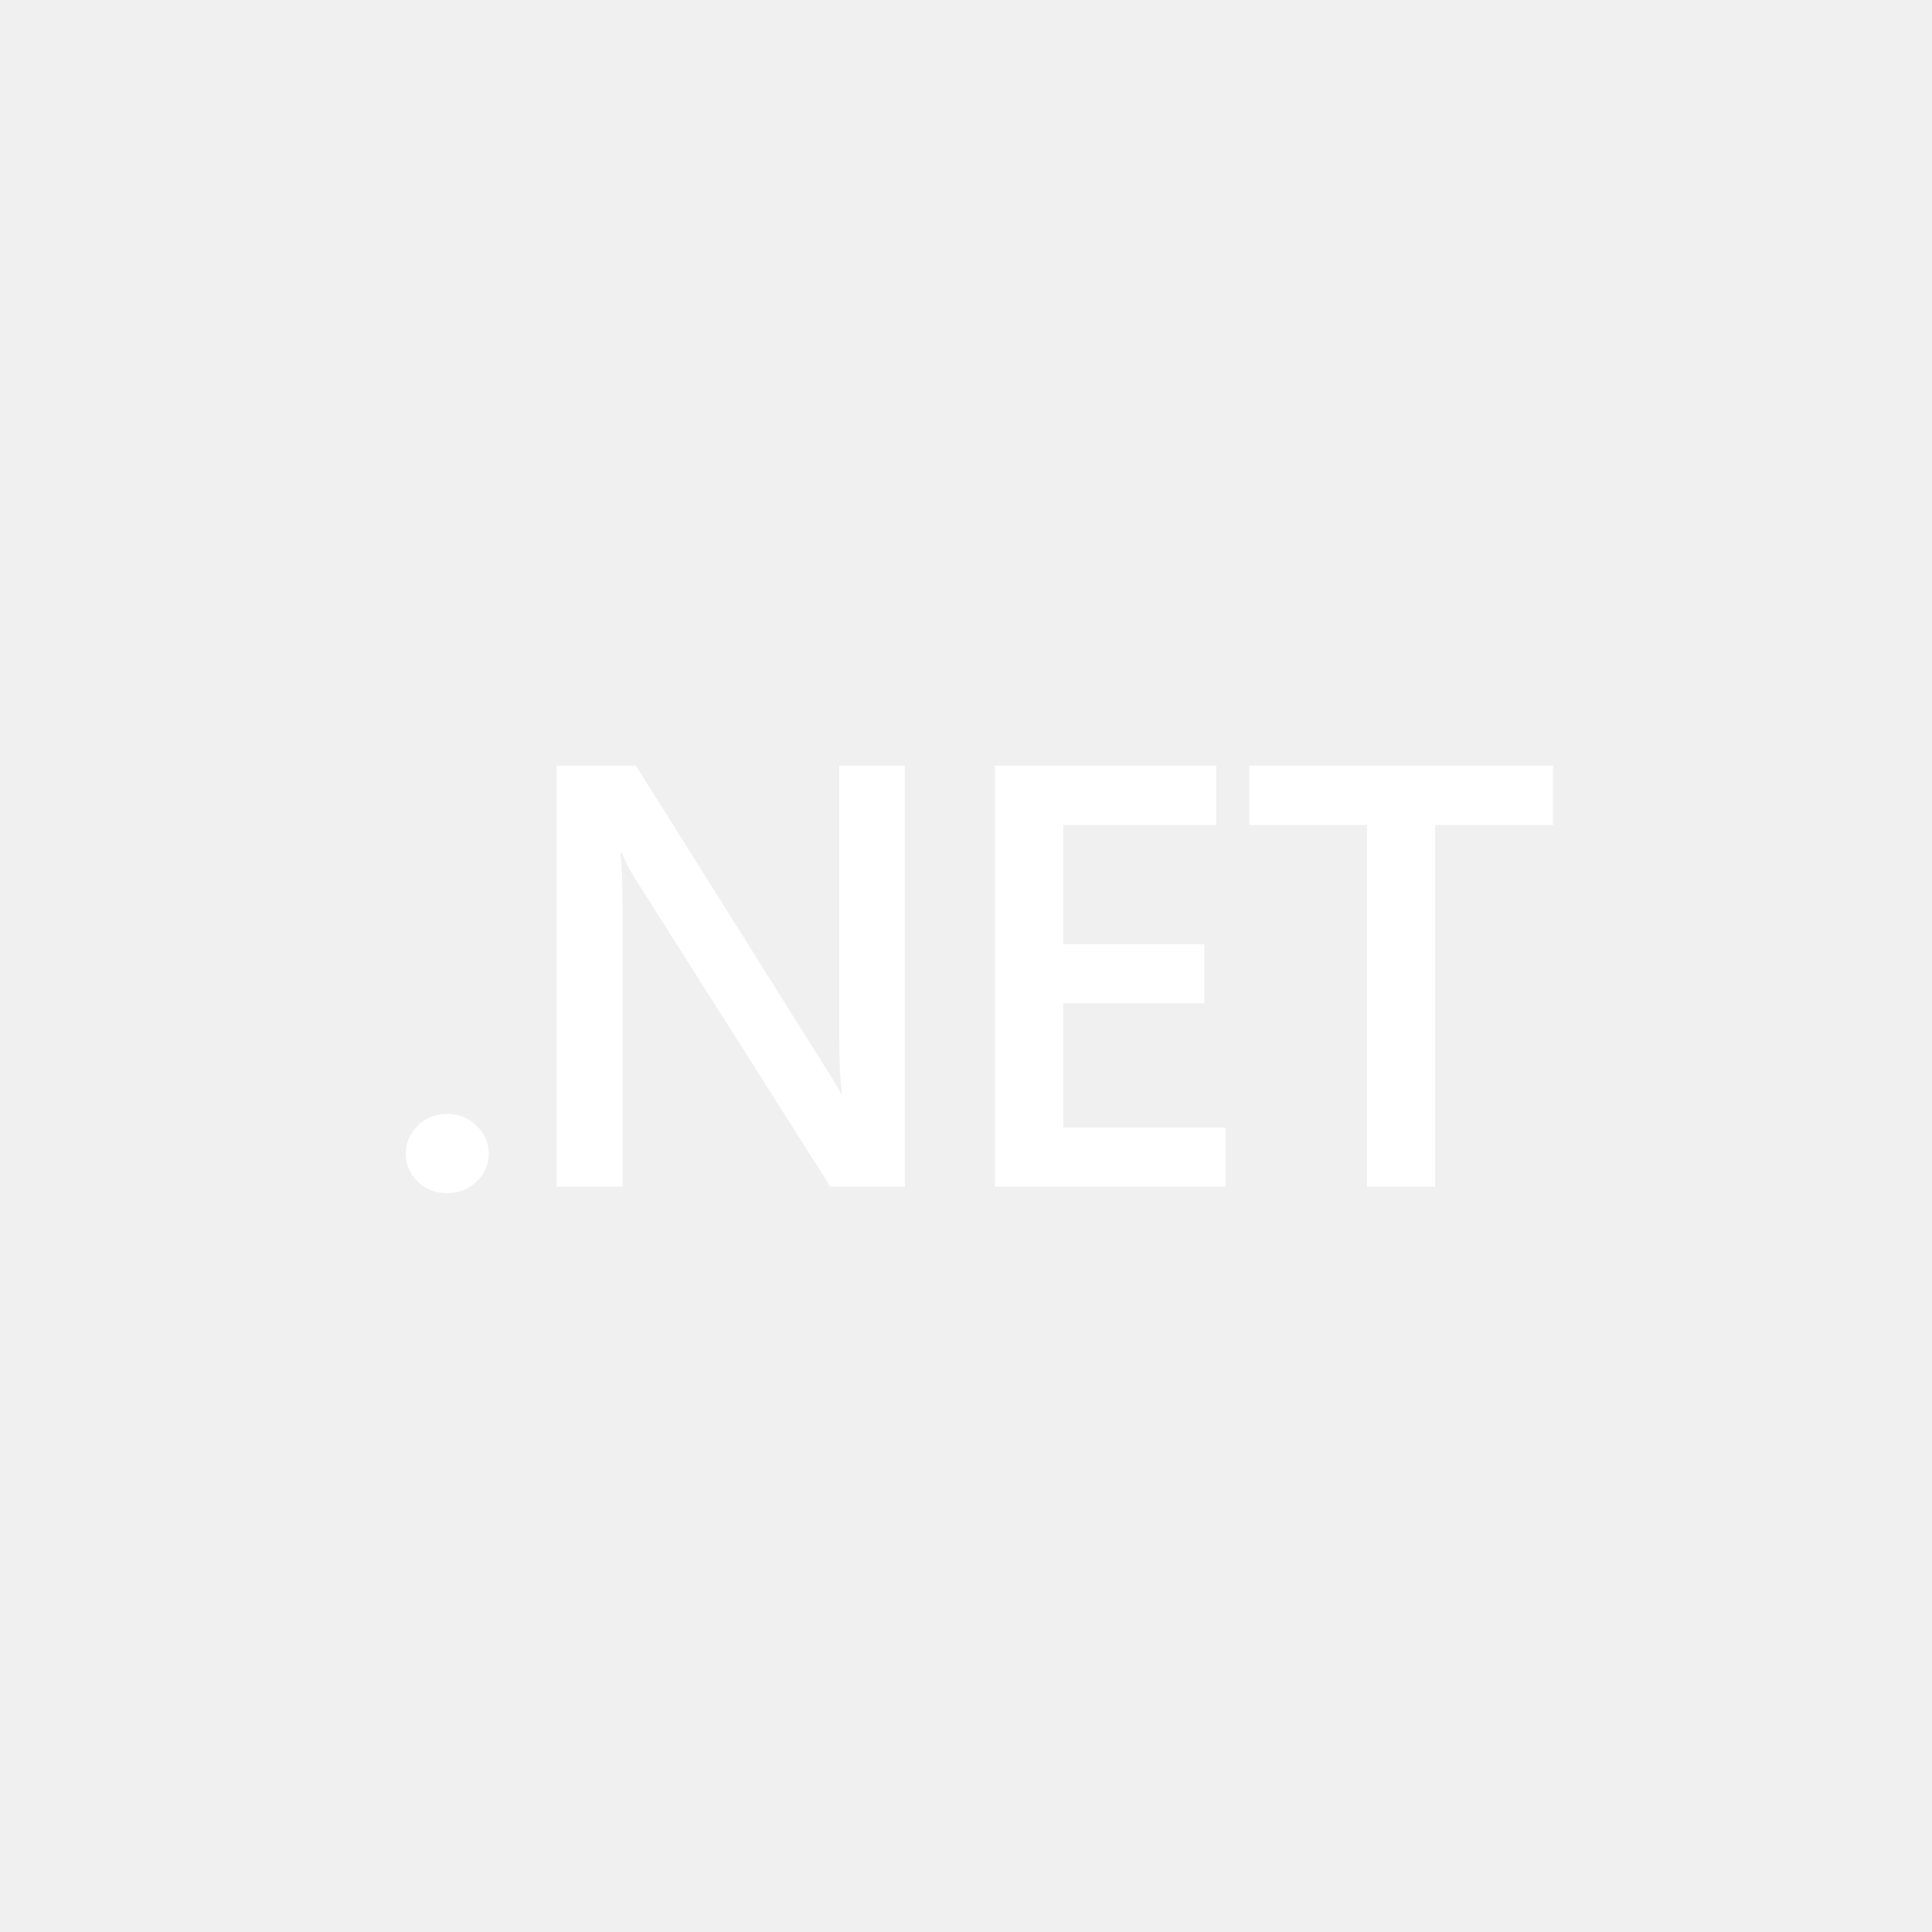
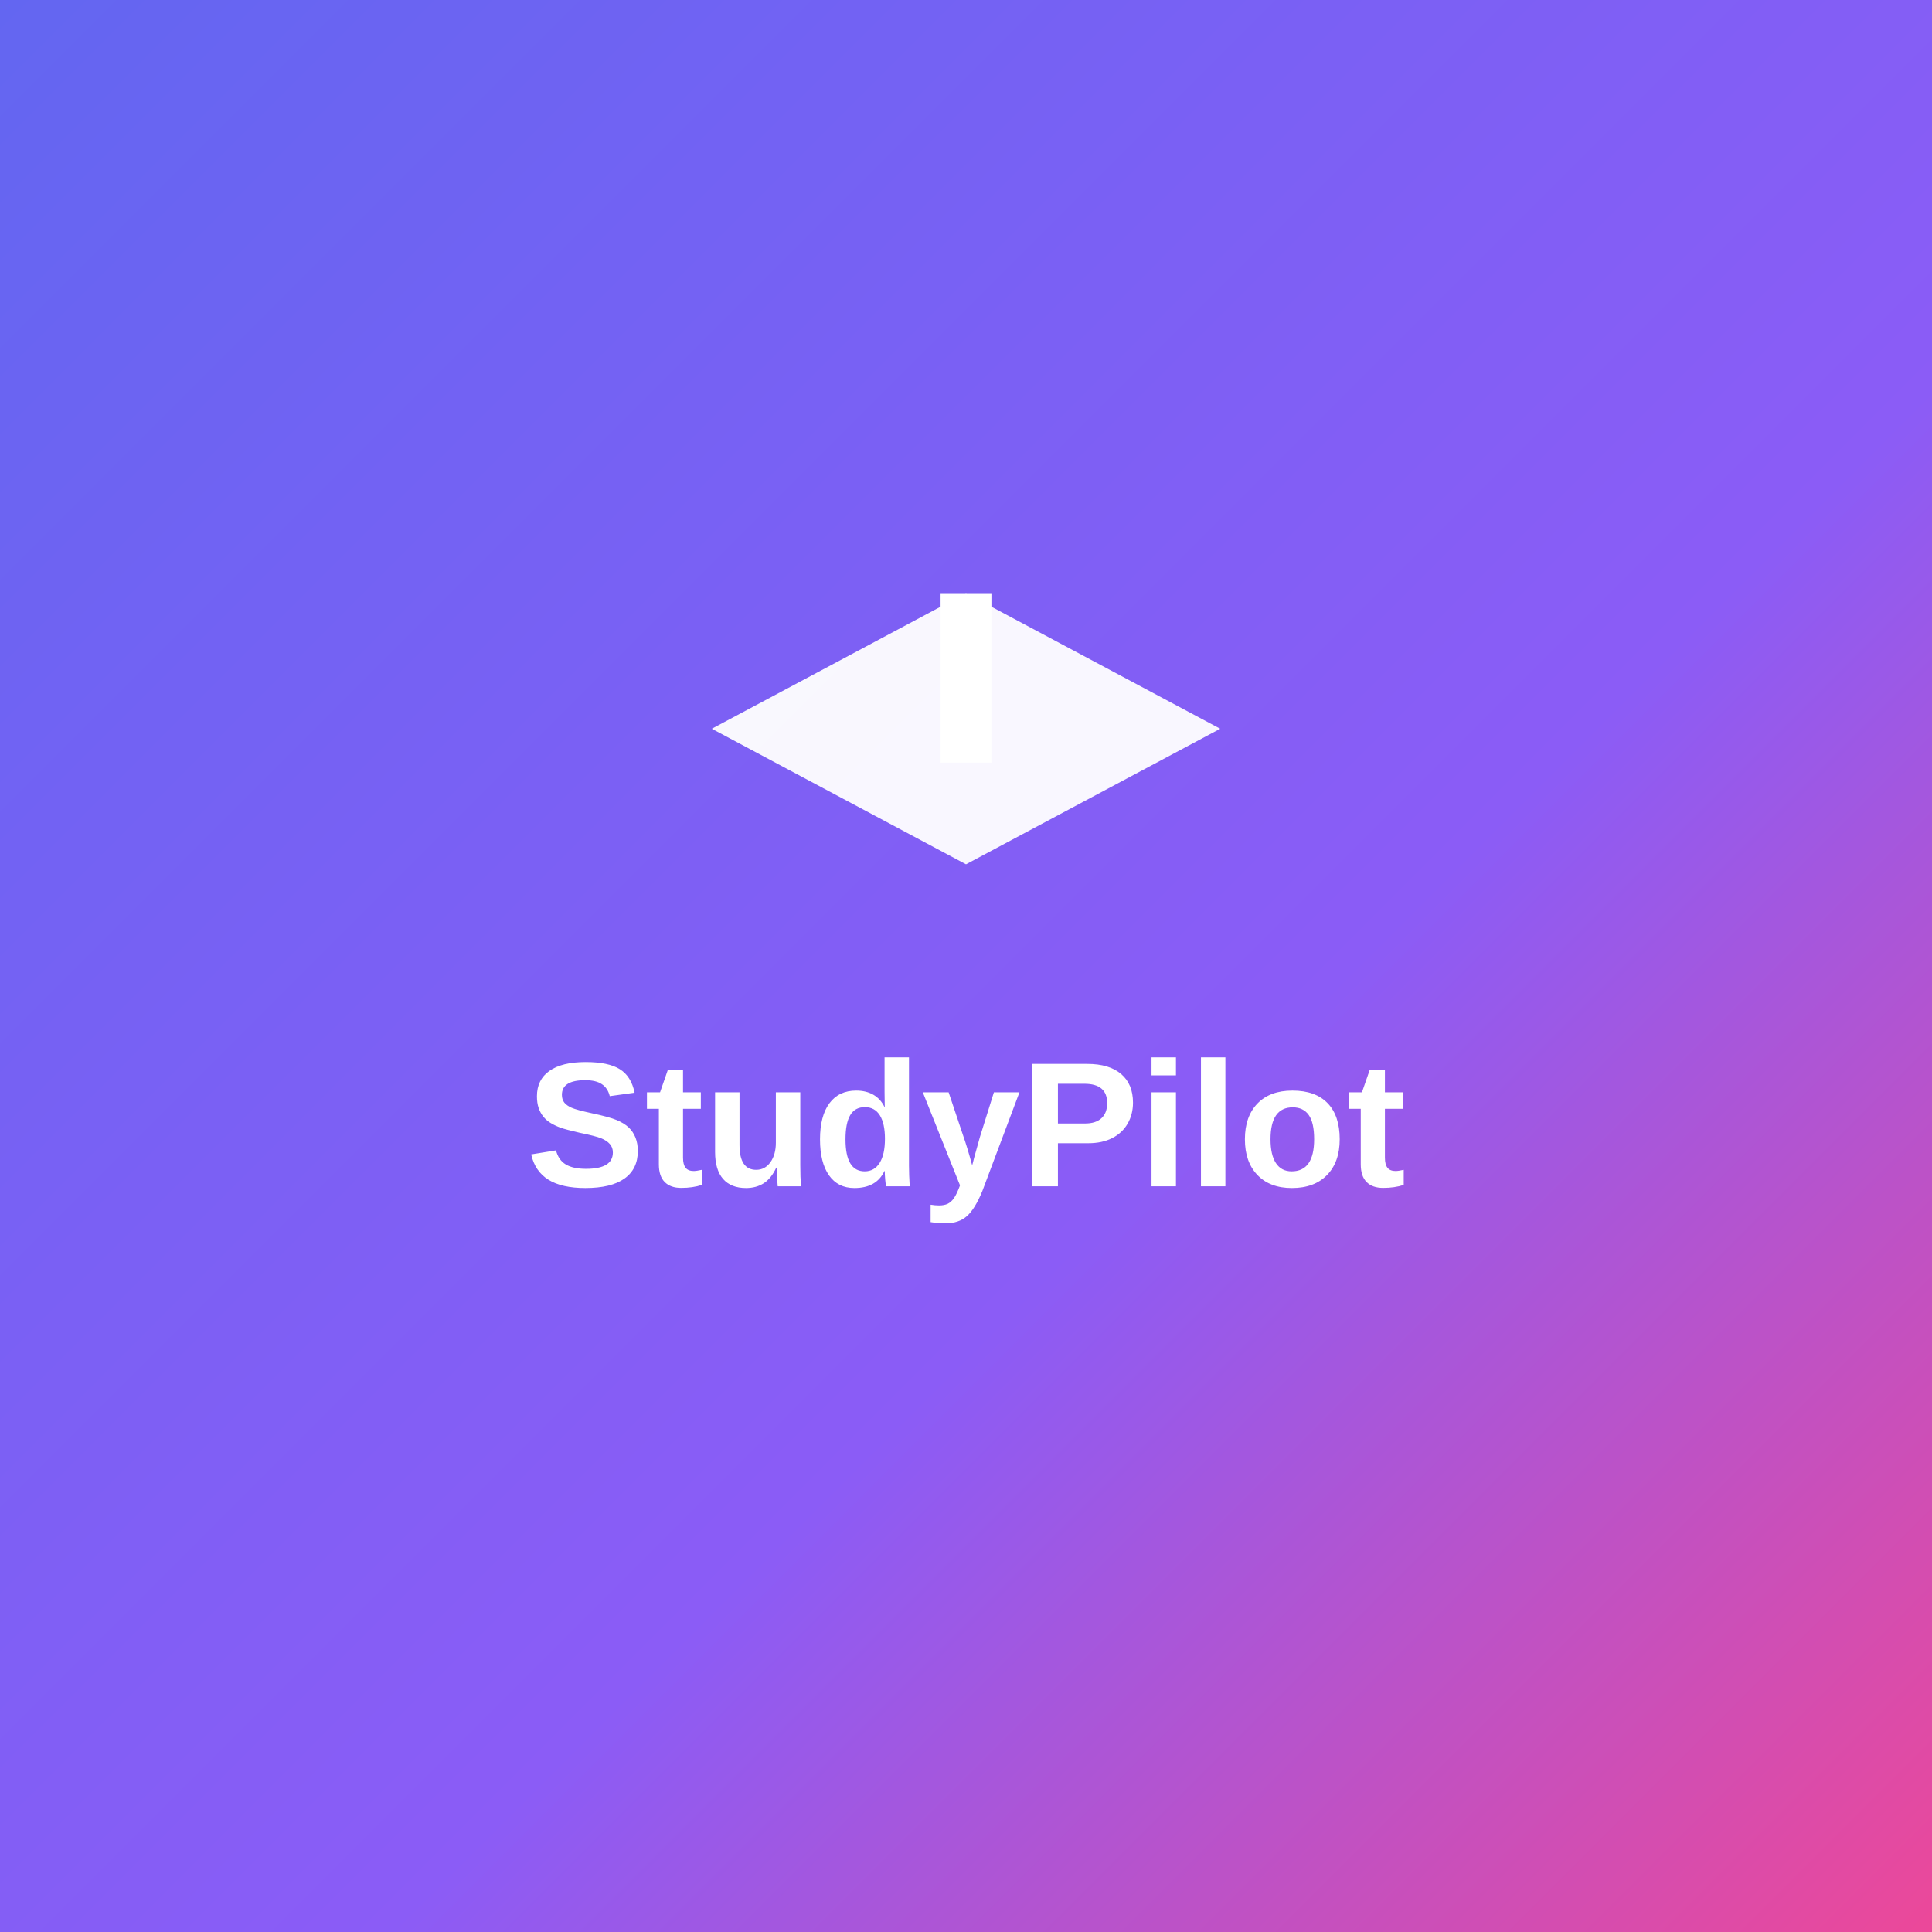
- <svg xmlns="http://www.w3.org/2000/svg" width="456" height="456" viewBox="0 0 456 456" version="1.1" xml:space="preserve" style="fill-rule:evenodd;clip-rule:evenodd;stroke-linejoin:round;stroke-miterlimit:2;">
-   <path d="m 105.5,281.609 c -2.703,0 -5.001,-0.9 -6.893,-2.702 -1.892,-1.848 -2.838,-4.042 -2.838,-6.582 0,-2.587 0.946,-4.804 2.838,-6.652 1.892,-1.848 4.19,-2.772 6.893,-2.772 2.748,0 5.068,0.924 6.96,2.772 1.937,1.848 2.906,4.064 2.906,6.652 0,2.54 -0.968,4.734 -2.906,6.582 -1.892,1.802 -4.212,2.702 -6.96,2.702 z" style="fill:#ffffff;fill-rule:nonzero;stroke-width:0.838" />
-   <path d="M 213.561,280.084 H 195.99 L 149.7,207.054 c -1.171,-1.848 -2.14,-3.765 -2.906,-5.751 h -0.406 c 0.361,2.125 0.541,6.675 0.541,13.65 v 65.132 h -15.543 v -99.36 h 18.719 l 44.737,71.298 c 1.892,2.957 3.109,4.989 3.649,6.098 h 0.27 c -0.45,-2.632 -0.676,-7.09 -0.676,-13.373 v -64.023 h 15.476 z" style="fill:#ffffff;fill-rule:nonzero;stroke-width:0.838" />
-   <path d="m 289.251,280.084 h -54.401 v -99.36 h 52.238 v 13.997 h -36.154 v 28.131 h 33.316 v 13.927 h -33.316 v 29.378 h 38.316 z" style="fill:#ffffff;fill-rule:nonzero;stroke-width:0.838" />
-   <path d="M 366.565,194.721 H 338.722 v 85.363 h -16.084 v -85.363 h -27.775 v -13.997 h 71.701 z" style="fill:#ffffff;fill-rule:nonzero;stroke-width:0.838" />
+ <svg xmlns="http://www.w3.org/2000/svg" viewBox="0 0 456 456" fill="none">
+   <defs>
+     <linearGradient id="splash" x1="0" y1="0" x2="456" y2="456" gradientUnits="userSpaceOnUse">
+       <stop stop-color="#6366F1" />
+       <stop offset="0.6" stop-color="#8B5CF6" />
+       <stop offset="1" stop-color="#EC4899" />
+     </linearGradient>
+   </defs>
+   <rect width="456" height="456" fill="url(#splash)" />
+   <path d="M228 140 L168 172 L228 204 L288 172 Z" fill="white" opacity="0.95" />
+   <rect x="222" y="140" width="12" height="40" fill="white" />
+   <text x="228" y="280" text-anchor="middle" font-family="Arial,sans-serif" font-size="42" fill="white" font-weight="bold">StudyPilot</text>
</svg>
